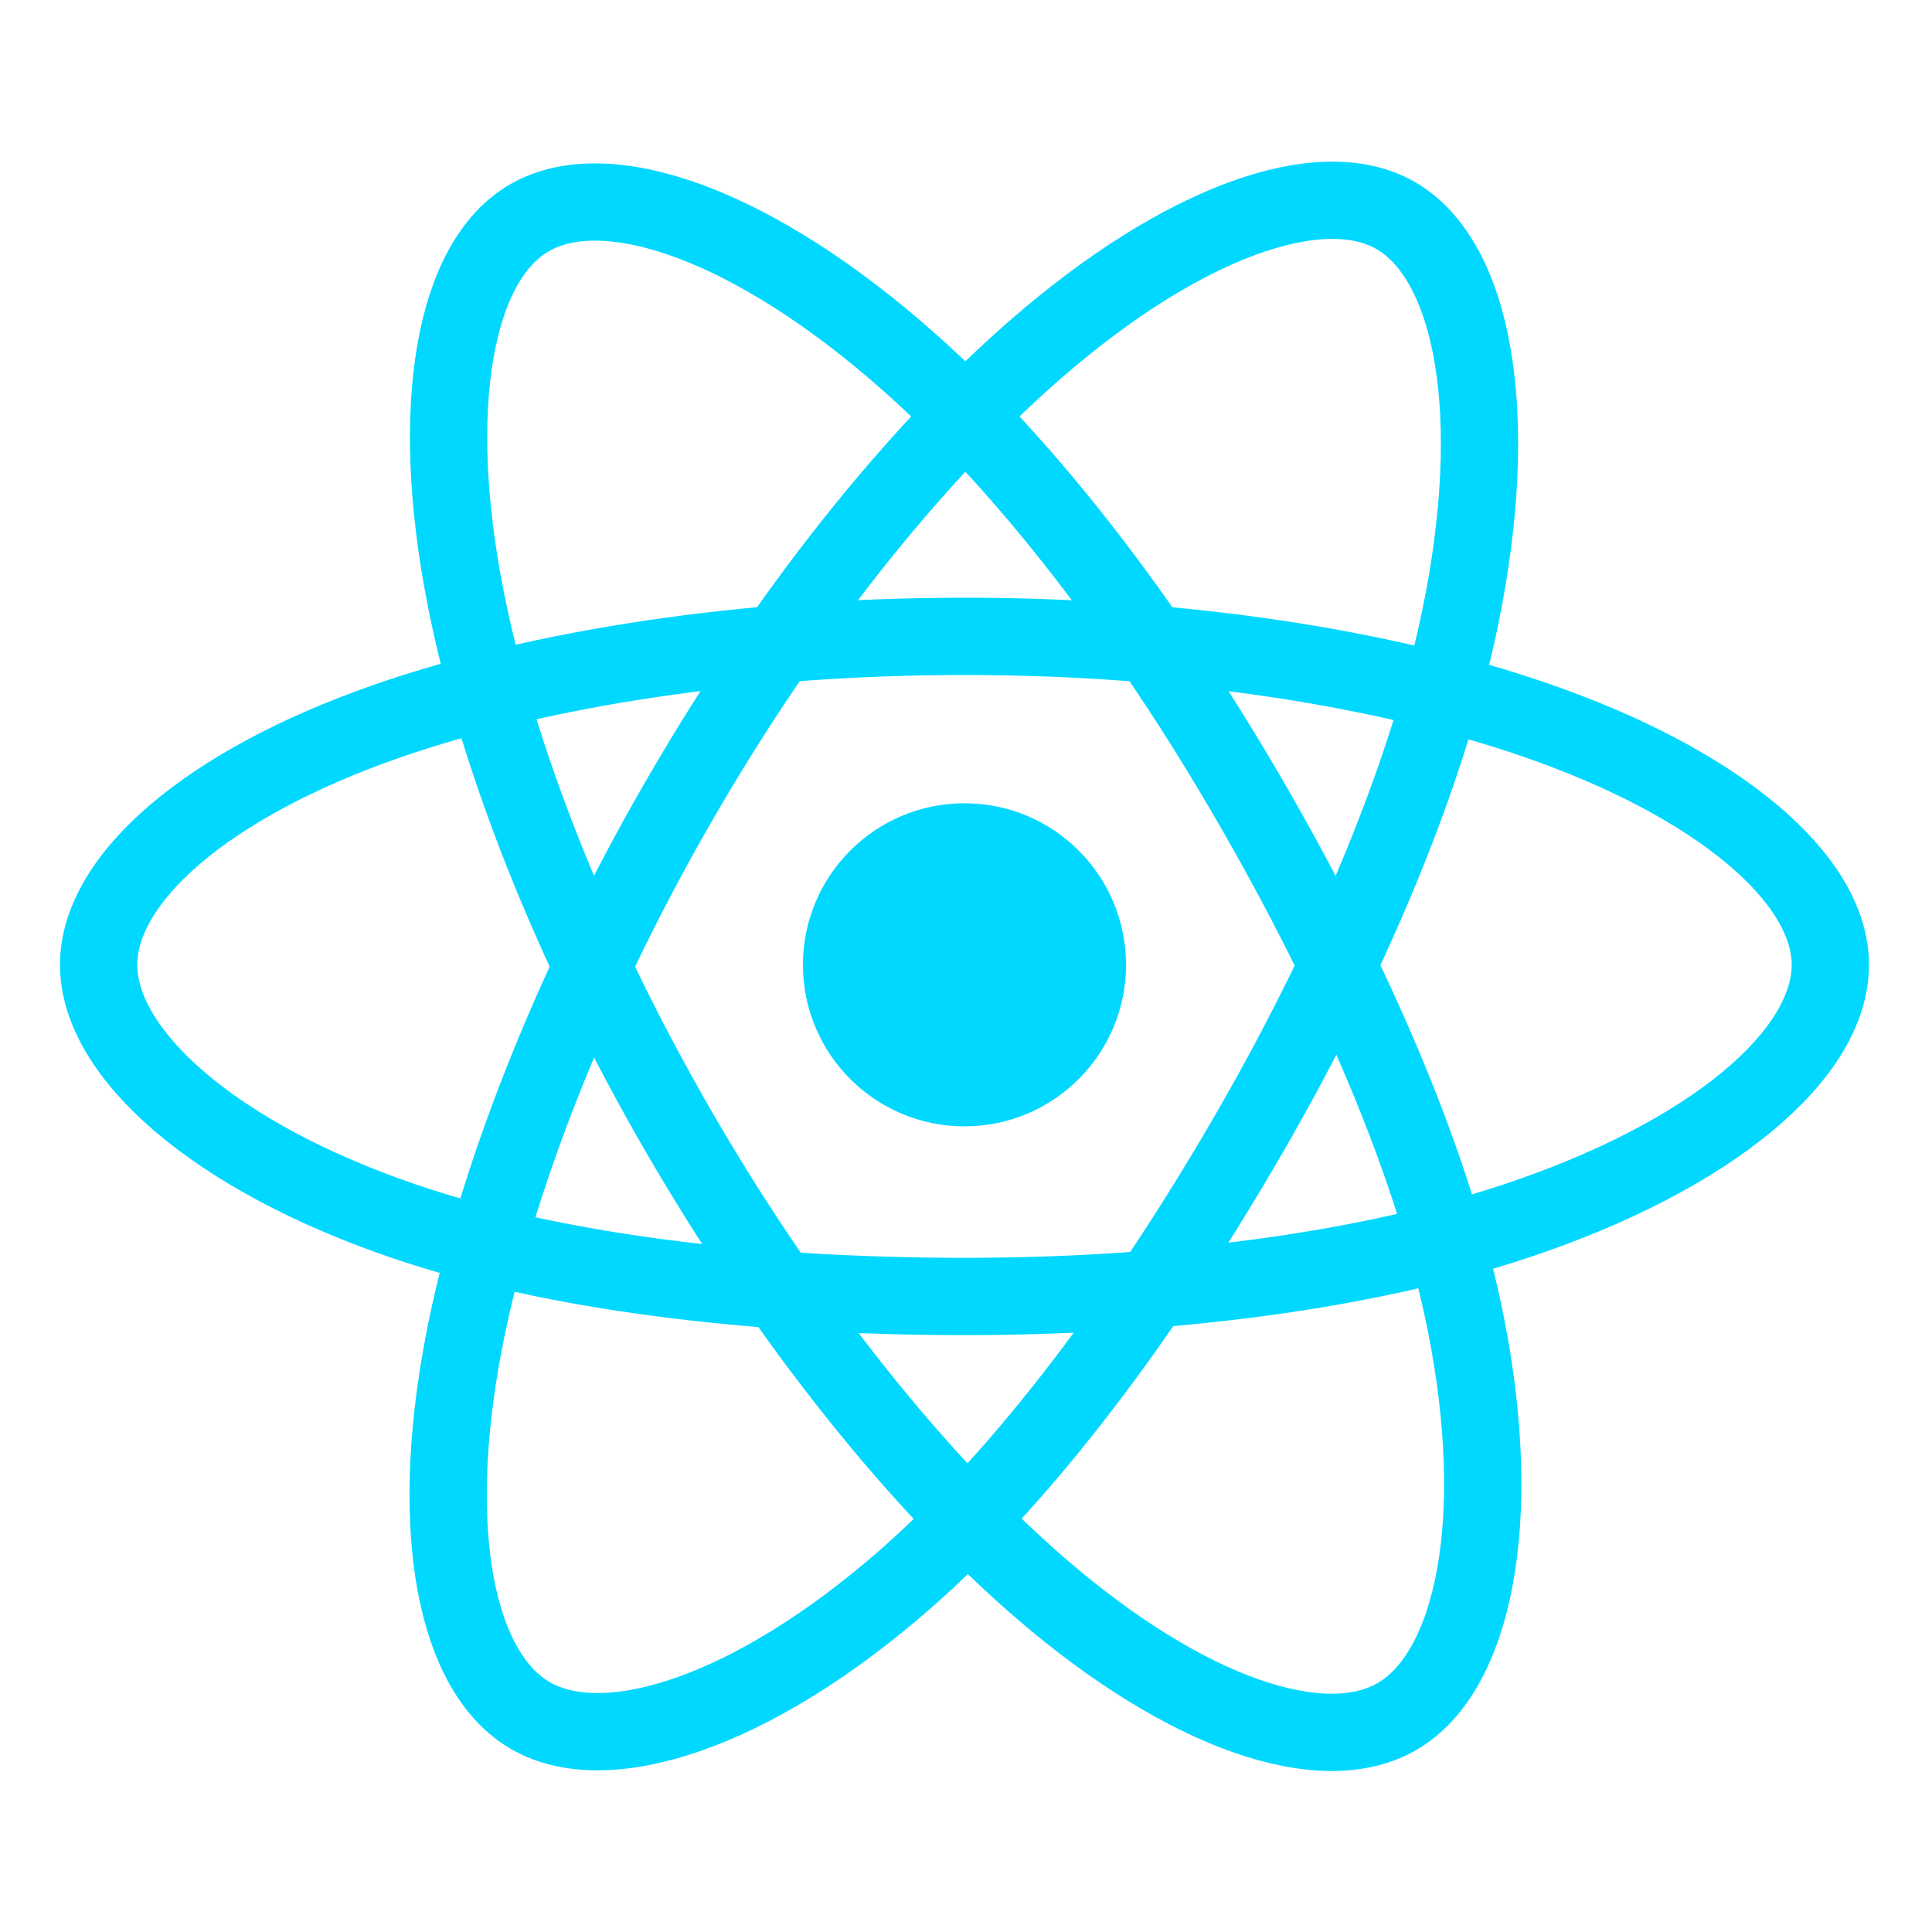
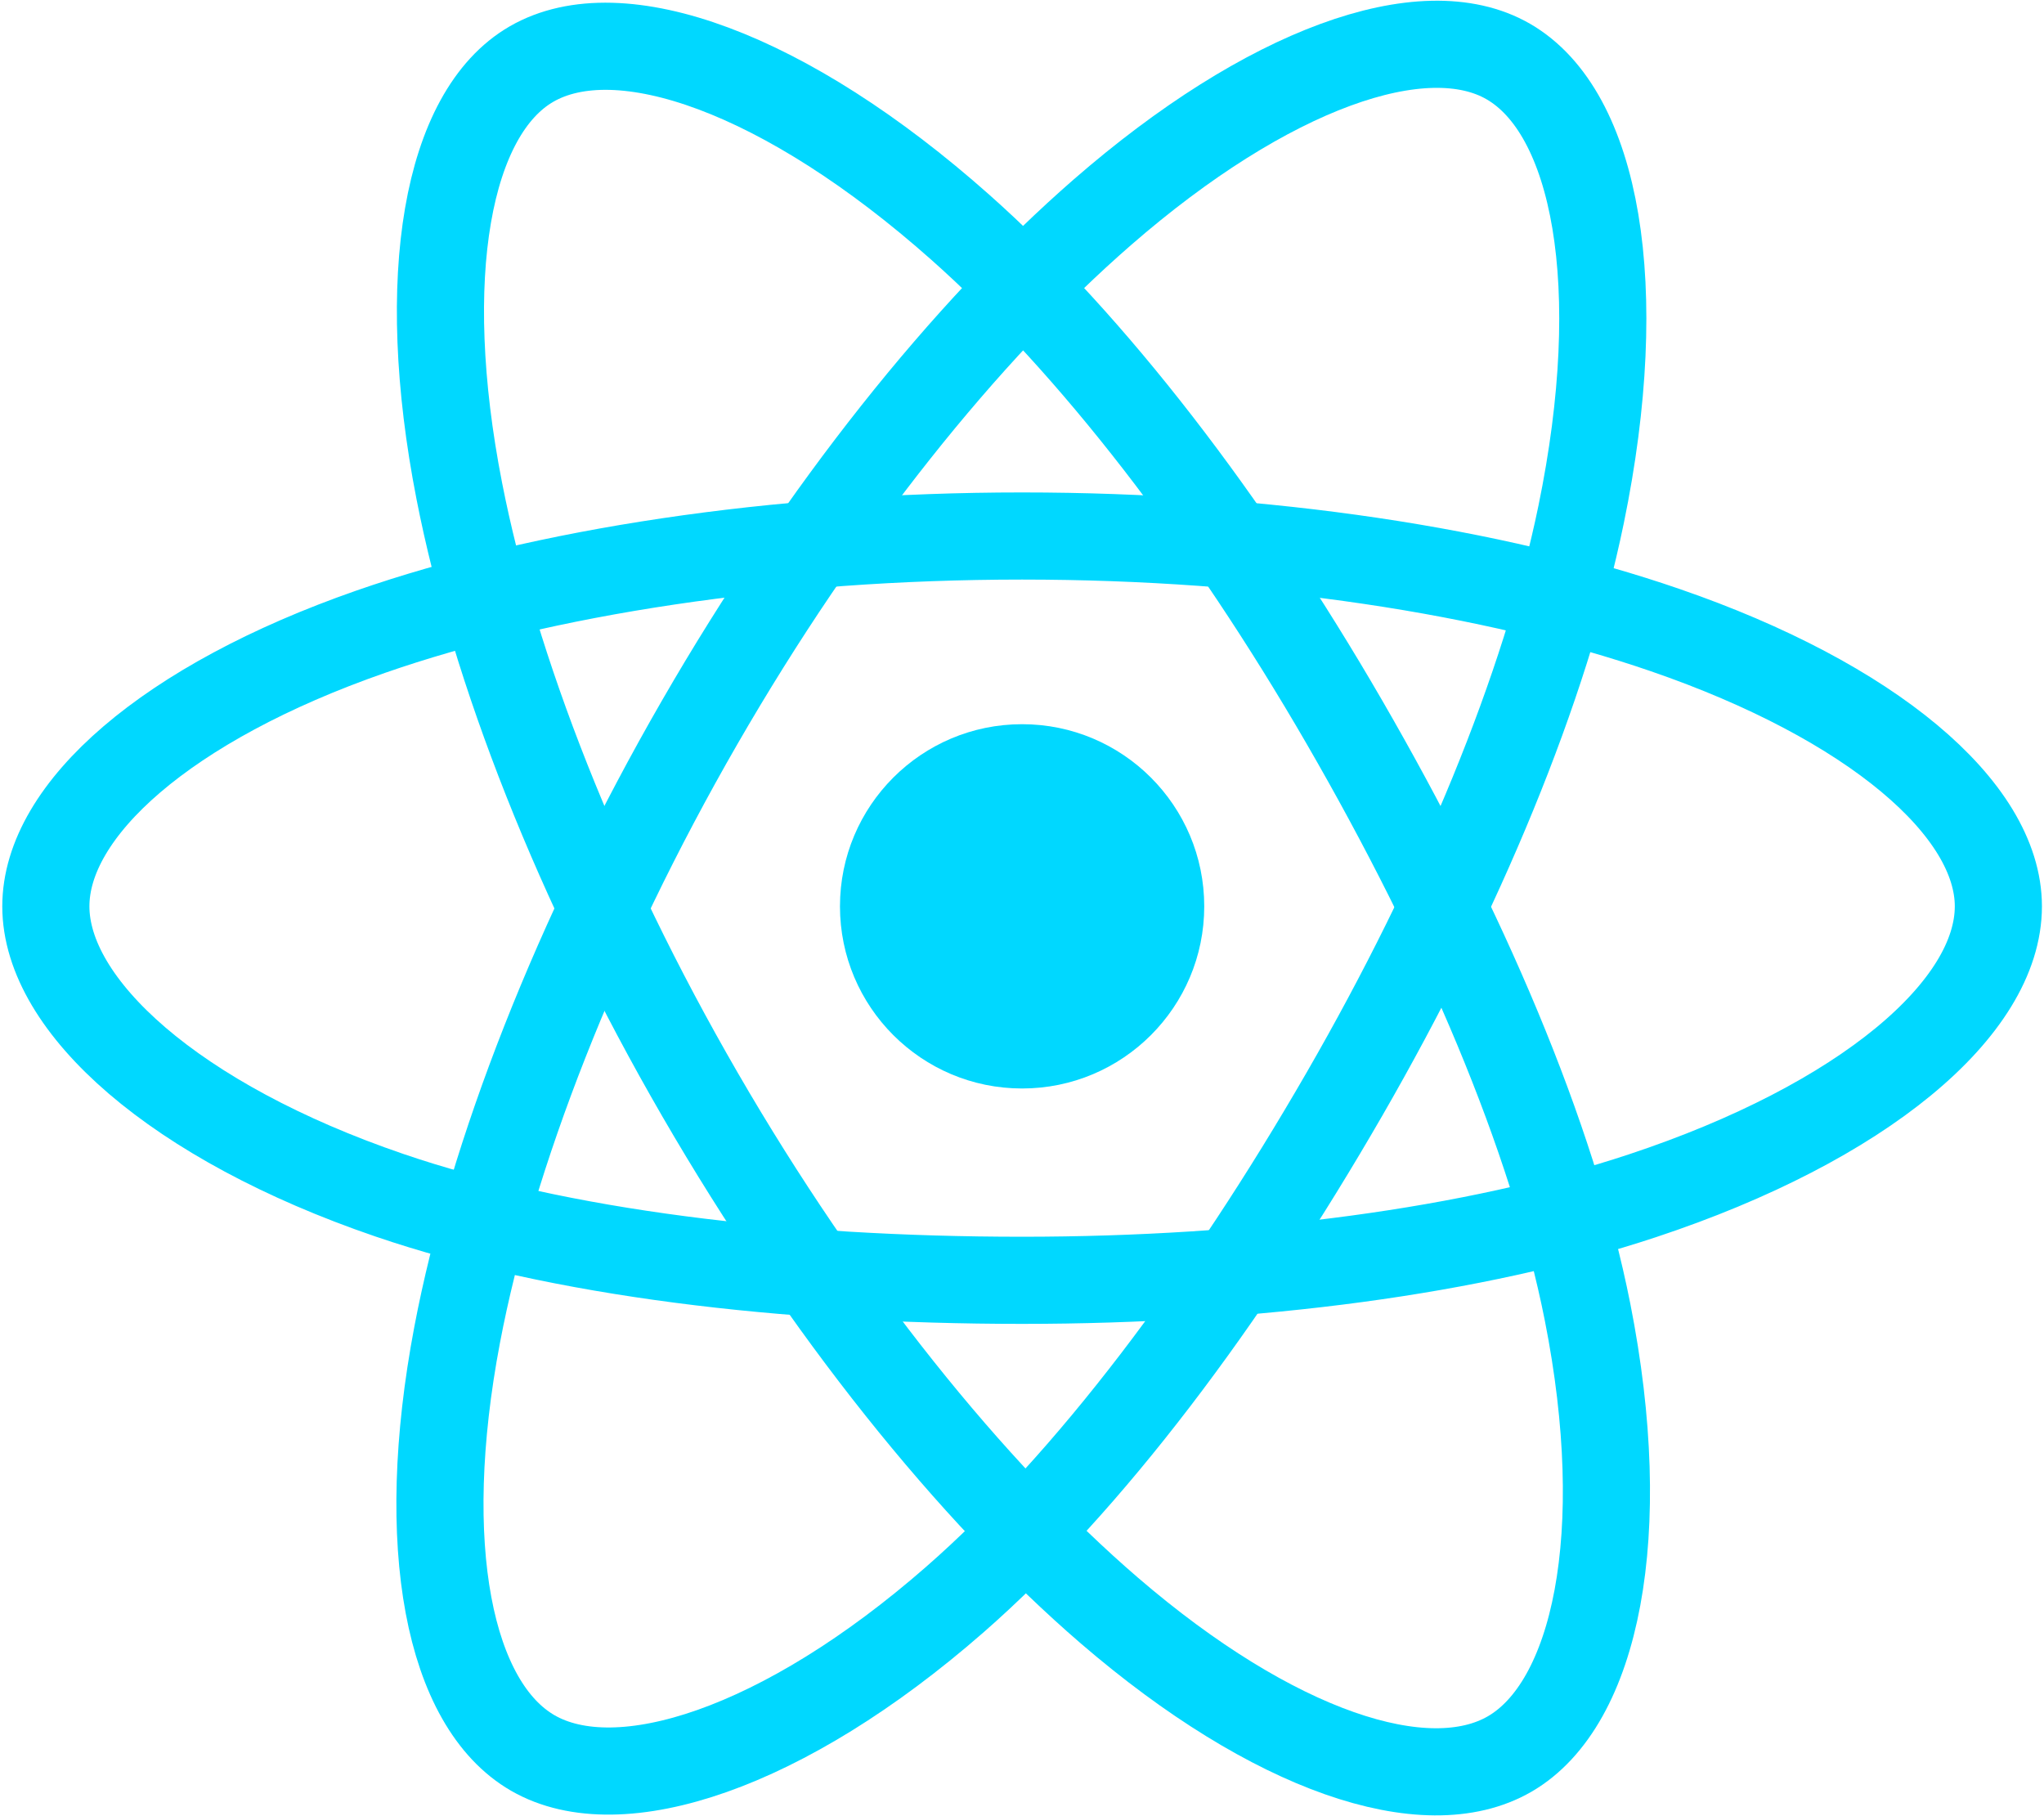
- <svg xmlns="http://www.w3.org/2000/svg" version="1.1" id="Layer_2" x="0px" y="0px" width="600px" height="600px" viewBox="0 0 600 600" enable-background="new 0 0 600 600" xml:space="preserve">
-   <rect fill="transparent" width="600" height="600" />
-   <circle fill="#00D8FF" cx="299.529" cy="299.628" r="50.167" />
-   <path fill="none" stroke="#00D8FF" stroke-width="24" stroke-miterlimit="10" d="M299.529,197.628  c67.356,0,129.928,9.665,177.107,25.907c56.844,19.569,91.794,49.233,91.794,76.093c0,27.991-37.041,59.503-98.083,79.728  c-46.151,15.291-106.879,23.272-170.818,23.272c-65.554,0-127.63-7.492-174.29-23.441c-59.046-20.182-94.611-52.103-94.611-79.559  c0-26.642,33.37-56.076,89.415-75.616C167.398,207.503,231.515,197.628,299.529,197.628z" />
-   <path fill="none" stroke="#00D8FF" stroke-width="24" stroke-miterlimit="10" d="M210.736,248.922  c33.649-58.348,73.281-107.724,110.92-140.48c45.35-39.466,88.507-54.923,111.775-41.505  c24.248,13.983,33.042,61.814,20.067,124.796c-9.81,47.618-33.234,104.212-65.176,159.601  c-32.749,56.788-70.25,106.819-107.377,139.272c-46.981,41.068-92.4,55.929-116.185,42.213  c-23.079-13.31-31.906-56.921-20.834-115.233C153.281,368.316,176.758,307.841,210.736,248.922z" />
-   <path fill="none" stroke="#00D8FF" stroke-width="24" stroke-miterlimit="10" d="M210.821,351.482  c-33.746-58.292-56.731-117.287-66.312-166.255c-11.544-58.999-3.382-104.109,19.864-117.566  c24.224-14.024,70.055,2.244,118.14,44.94c36.356,32.28,73.688,80.837,105.723,136.173c32.844,56.733,57.461,114.209,67.036,162.582  c12.117,61.213,2.309,107.984-21.453,121.74c-23.057,13.348-65.249-0.784-110.239-39.499  C285.567,460.886,244.898,410.344,210.821,351.482z" />
+ <svg xmlns="http://www.w3.org/2000/svg" width="563px" height="500px" viewBox="0 0 563 500" version="1.1">
+   <g stroke="none" stroke-width="1" fill="none">
+     <circle fill="#00D8FF" cx="281.529" cy="249.628" r="50.167" />
+     <path stroke="#00D8FF" stroke-width="24" d="M281.529,147.628 C348.885,147.628 411.457,157.293 458.636,173.535 C515.48,193.104 550.43,222.768 550.43,249.628 C550.43,277.619 513.389,309.131 452.347,329.356 C406.196,344.647 345.468,352.628 281.529,352.628 C215.975,352.628 153.899,345.136 107.239,329.187 C48.193,309.005 12.628,277.084 12.628,249.628 C12.628,222.986 45.998,193.552 102.043,174.012 C149.398,157.503 213.515,147.628 281.529,147.628 L281.529,147.628 Z" />
+     <path stroke="#00D8FF" stroke-width="24" d="M192.736,198.922 C226.385,140.574 266.017,91.198 303.656,58.442 C349.006,18.976 392.163,3.519 415.431,16.937 C439.679,30.92 448.473,78.751 435.498,141.733 C425.688,189.351 402.264,245.945 370.322,301.334 C337.573,358.122 300.072,408.153 262.945,440.606 C215.964,481.674 170.545,496.535 146.76,482.819 C123.681,469.509 114.854,425.898 125.926,367.586 C135.281,318.316 158.758,257.841 192.736,198.922 L192.736,198.922 Z" />
+     <path stroke="#00D8FF" stroke-width="24" d="M192.821,301.482 C159.075,243.19 136.09,184.195 126.509,135.227 C114.965,76.228 123.127,31.118 146.373,17.661 C170.597,3.637 216.428,19.905 264.513,62.601 C300.869,94.881 338.201,143.438 370.236,198.774 C403.08,255.507 427.697,312.983 437.272,361.356 C449.389,422.569 439.581,469.34 415.819,483.096 C392.762,496.444 350.57,482.312 305.58,443.597 C267.567,410.886 226.898,360.344 192.821,301.482 L192.821,301.482 Z" />
+   </g>
</svg>
